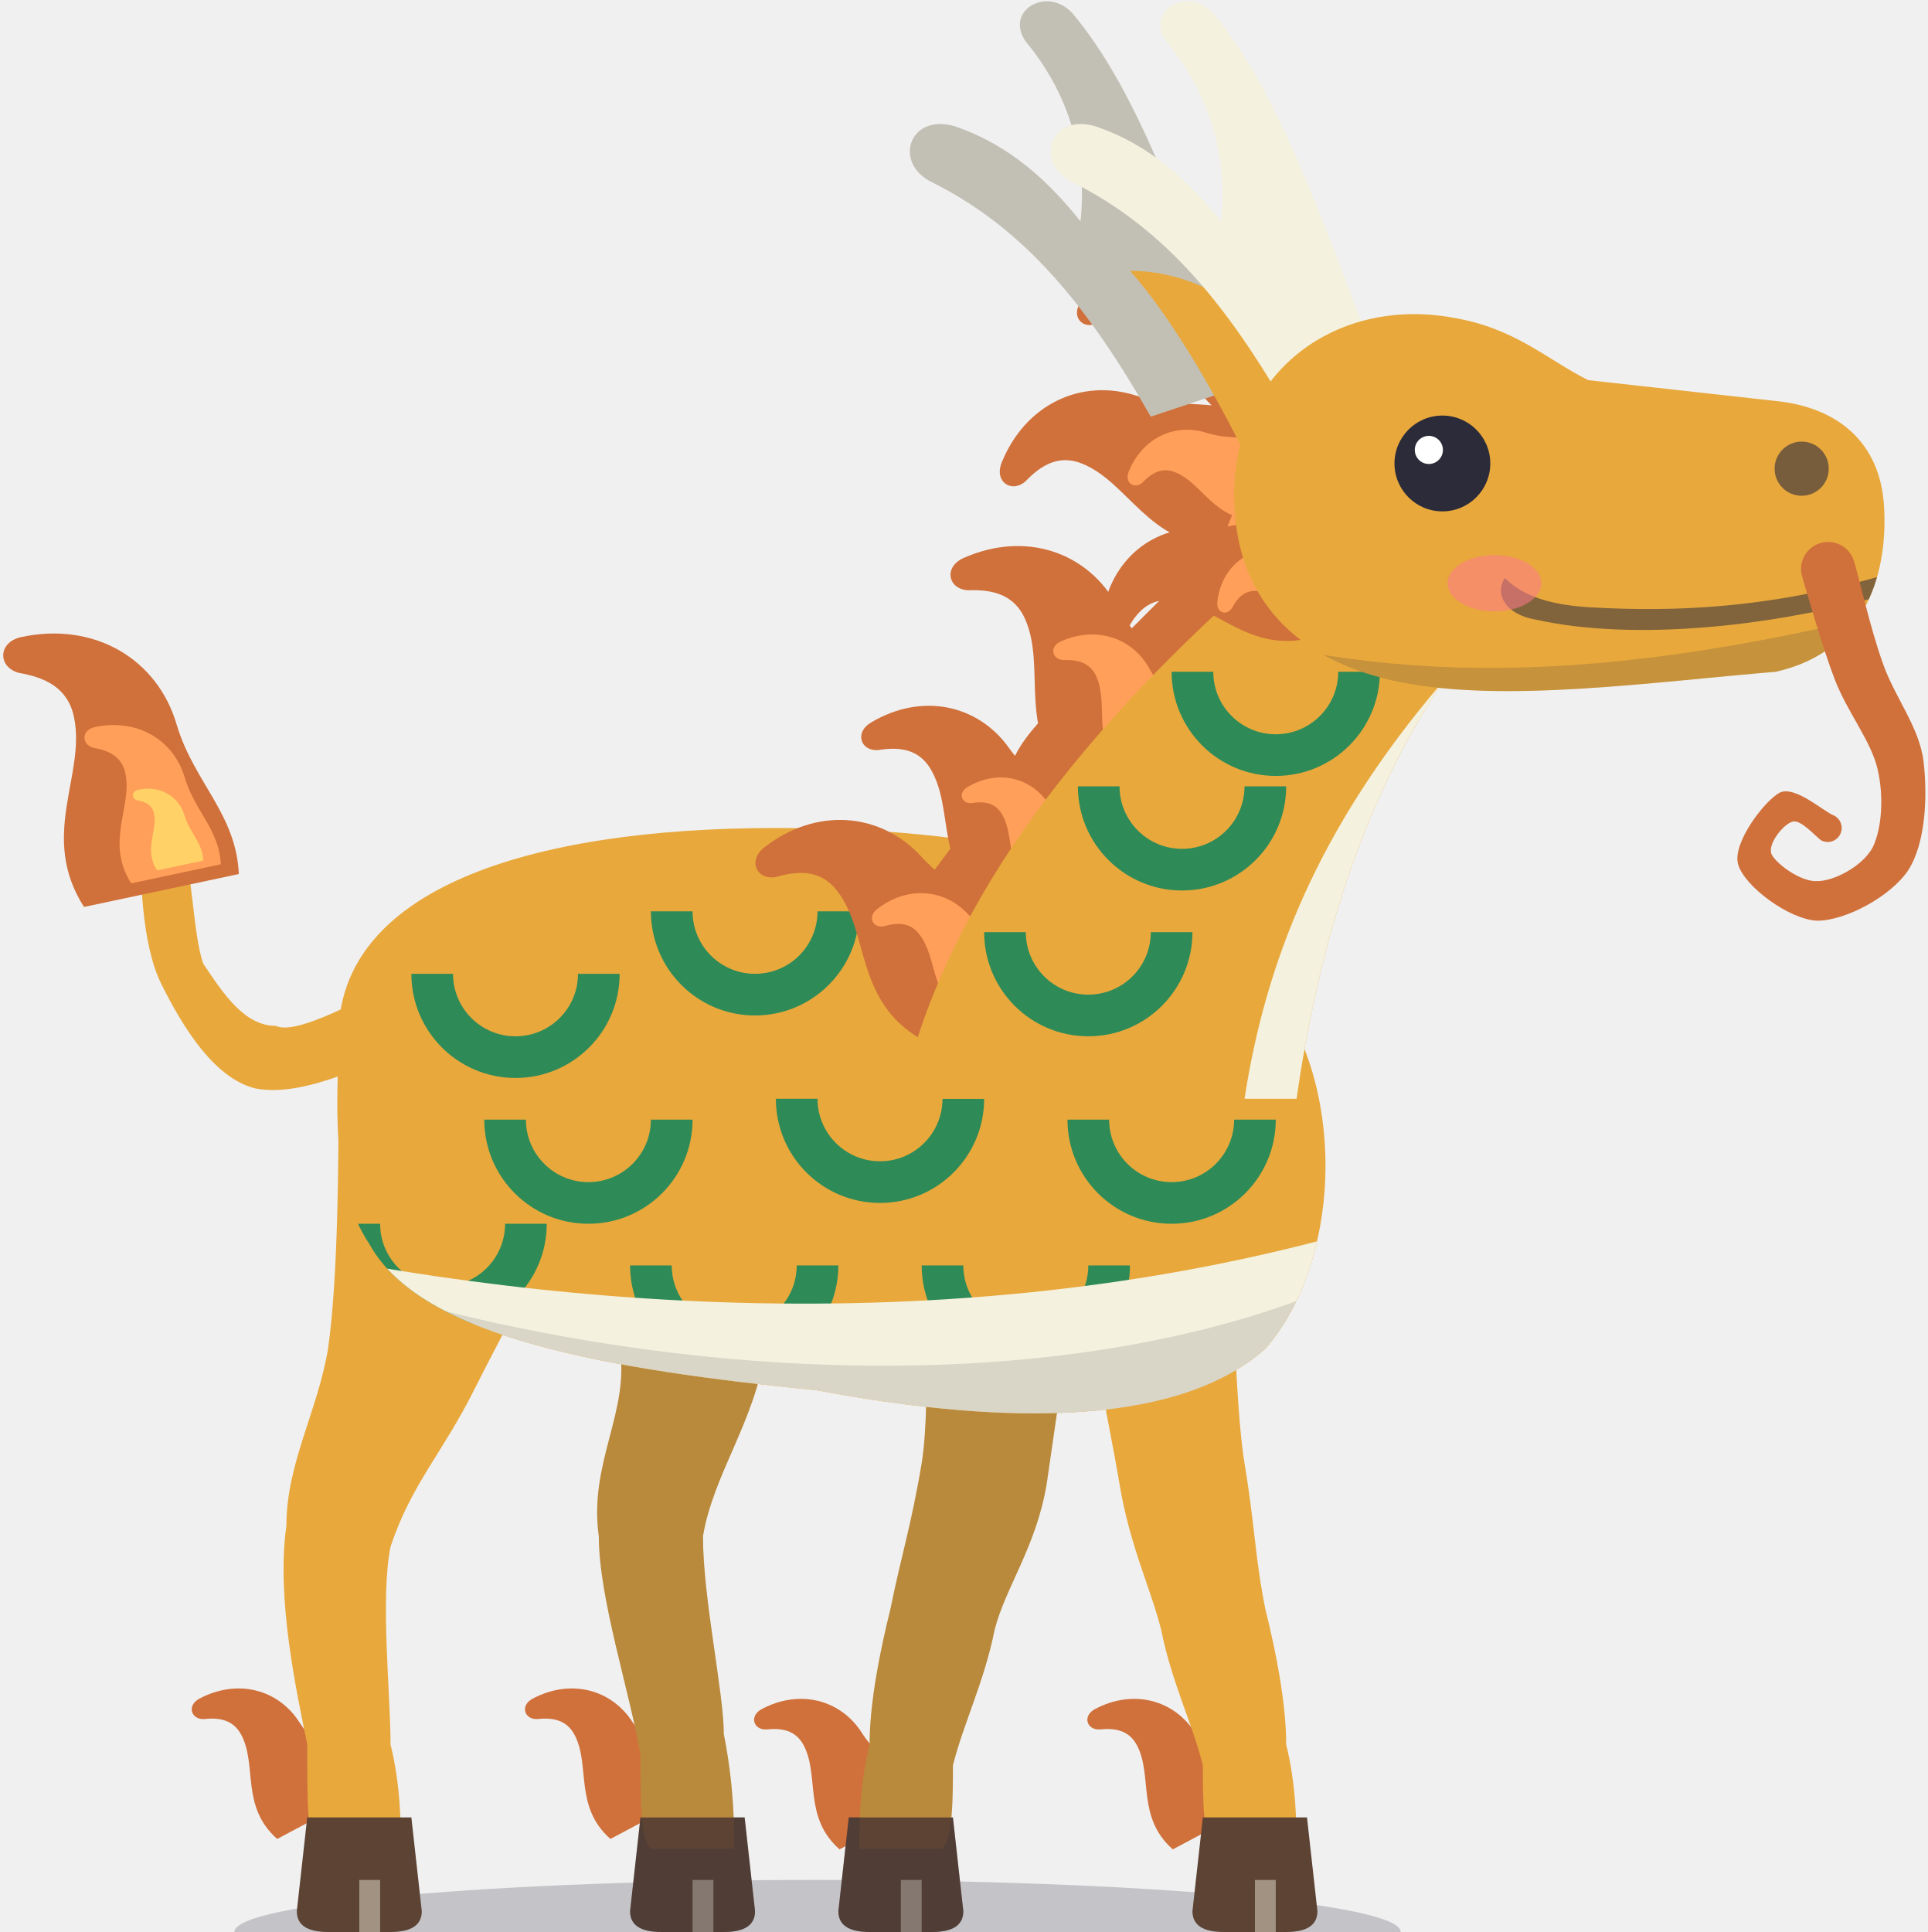
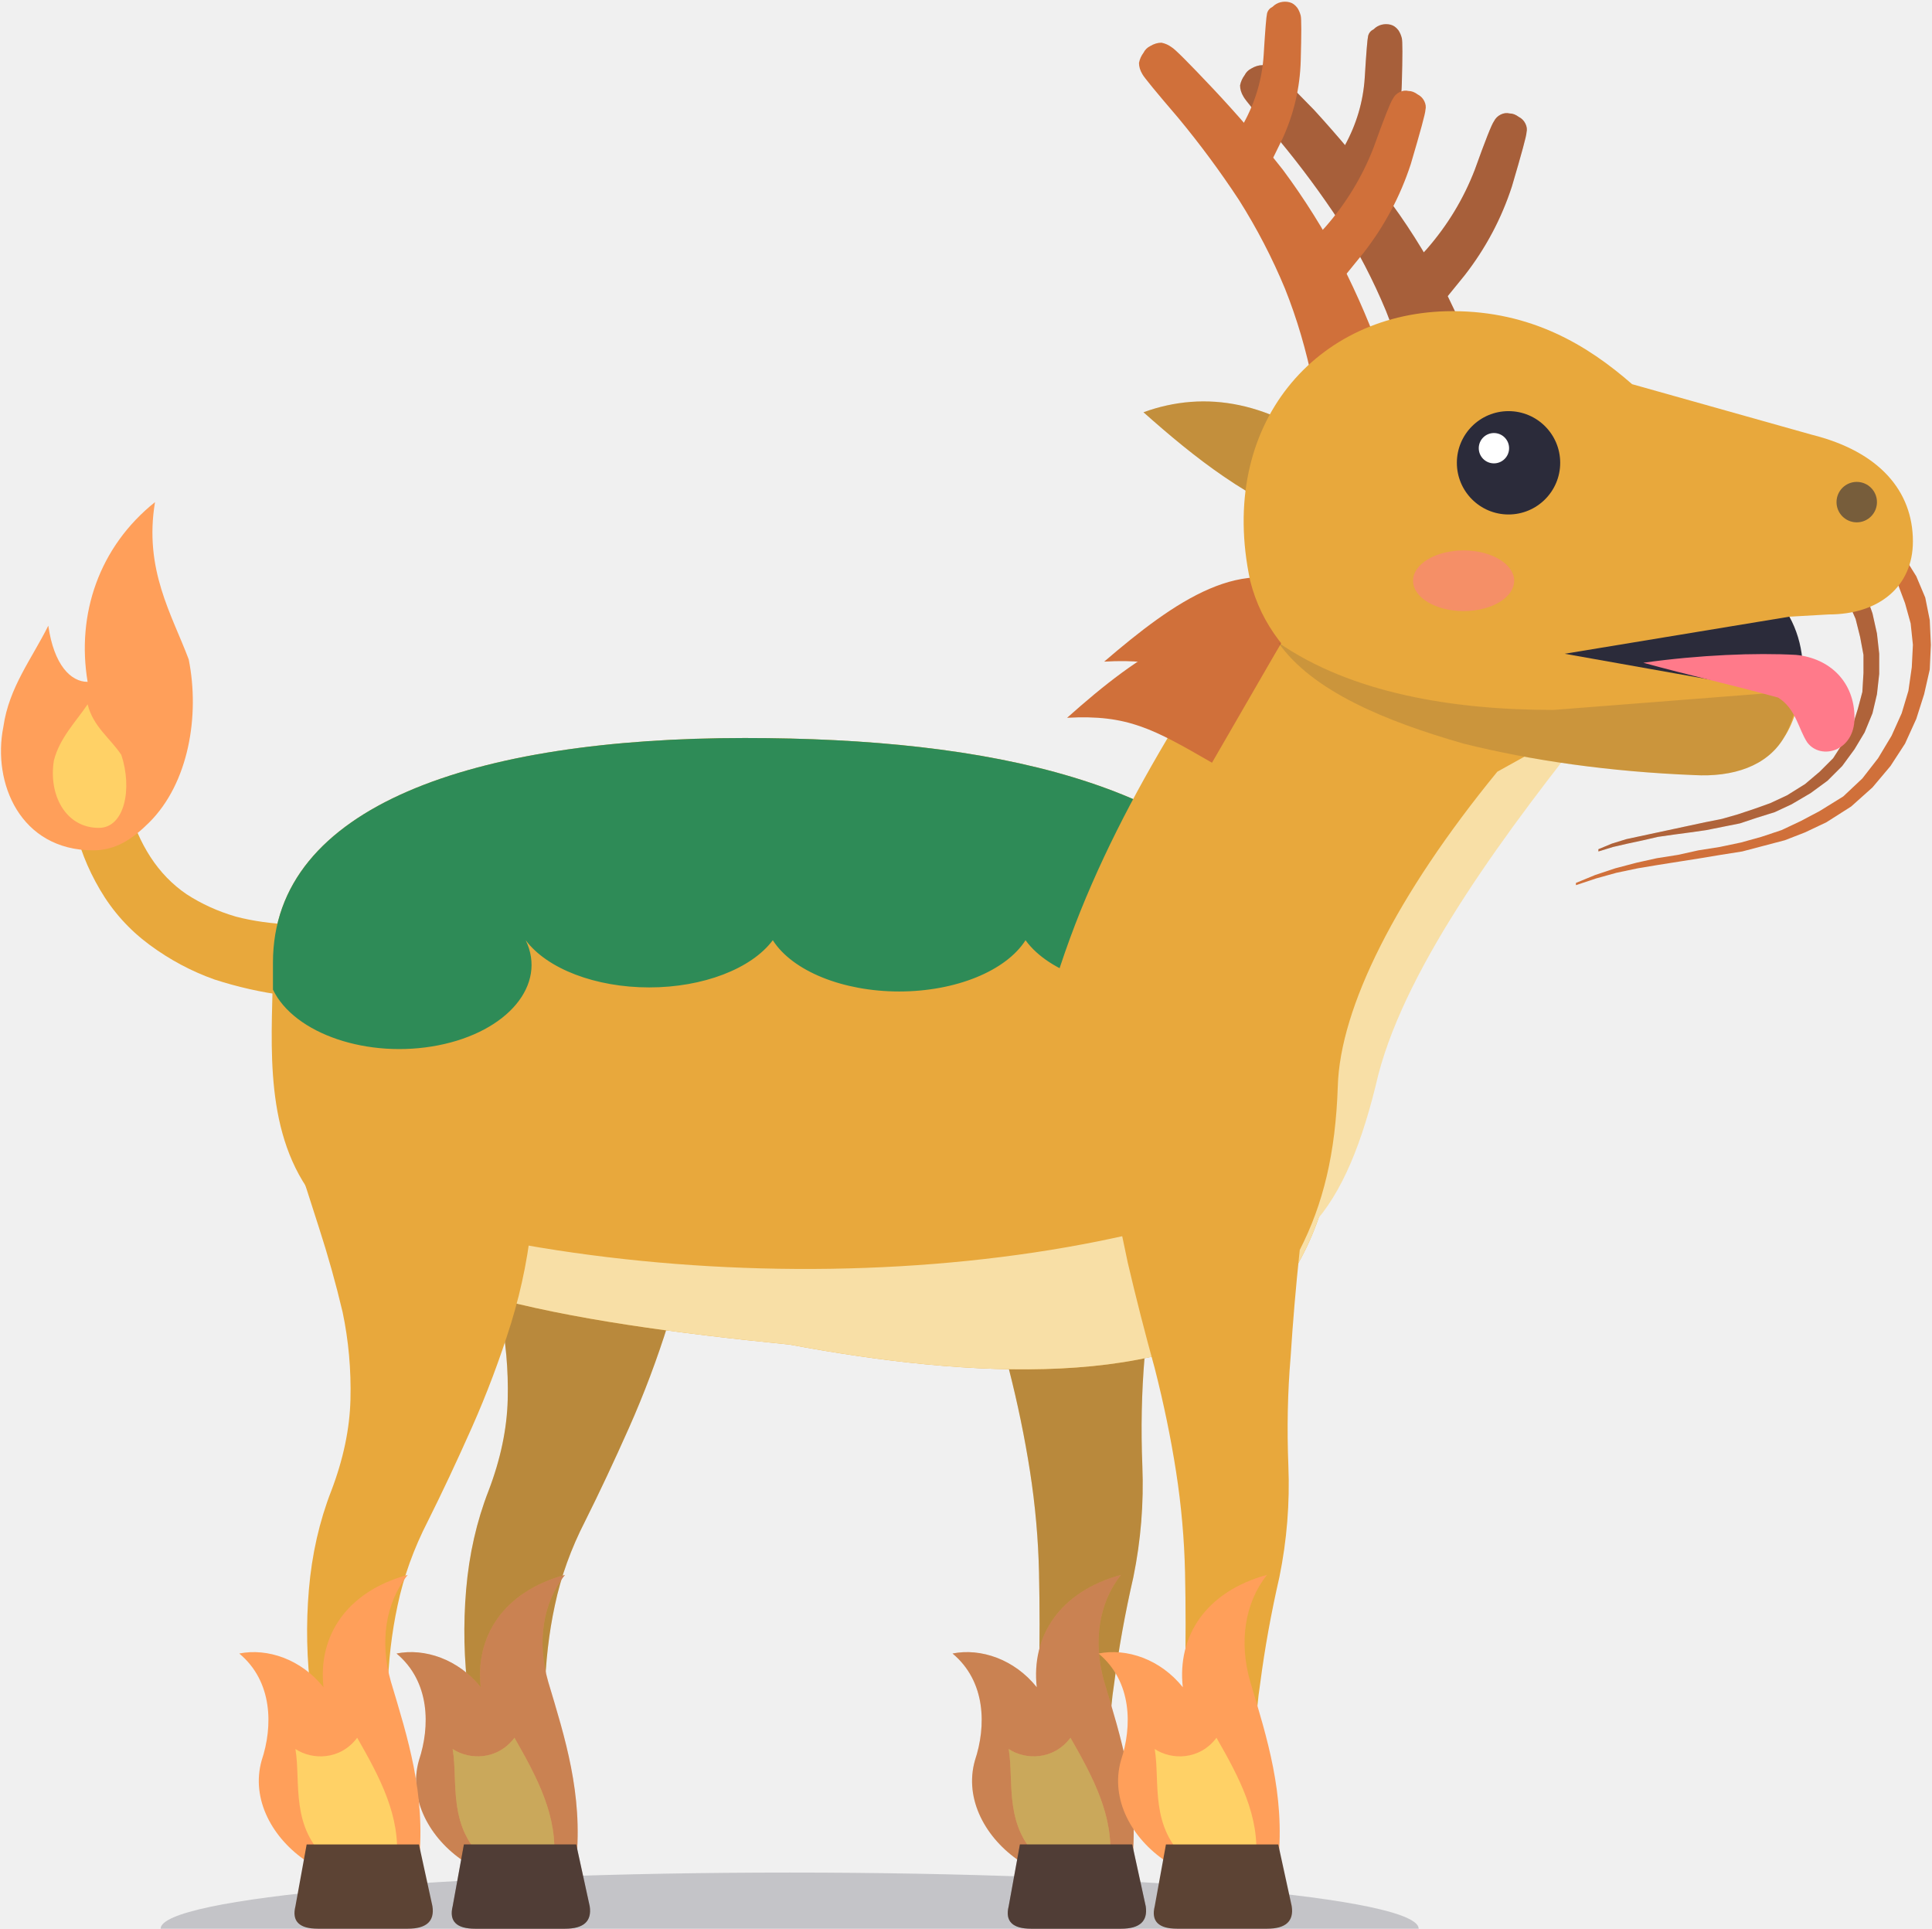
- <svg xmlns="http://www.w3.org/2000/svg" viewBox="19.5 -5.5 185.1 185.5">
-   <defs>
-     <path id="qilin-flame" d="M-16 0C-22-16-10-26-10-38C-10-44-14-47-19-49C-23-51-22-56-17-56C-2-56 9-46 10-32C11-20 18-12 16 0Z" />
-   </defs>
-   <ellipse cx="98" cy="180" rx="56" ry="5" fill="#2b2b3a" opacity="0.22" />
-   <g class="part-tail" style="transform-box: fill-box; transform-origin: 95% 85%">
-     <path d="M57 89C55 90 48 94 46 93C43 93 41 90 39 87C38 84 38 78 37 76A2 2 0 0 0 33 76C33 78 33 85 35 89C37 93 40 98 44 99C49 100 56 96 59 95Z" fill="#e8a83c" />
-     <use href="#qilin-flame" fill="#d0703a" transform="translate(35 80) rotate(-12) scale(0.475)" />
-     <use href="#qilin-flame" fill="#ff9f5a" transform="translate(36.4 78.4) rotate(-12) scale(0.275)" />
-     <use href="#qilin-flame" fill="#ffd166" transform="translate(36.8 77.6) rotate(-12) scale(0.142)" />
+ <svg xmlns="http://www.w3.org/2000/svg" viewBox="27.7 8.3 172 171.7">
+   <path d="M42 180A56 5 0 0 1 154 180Z" fill="#2b2b3a" opacity="0.22" />
+   <g class="part-tail" style="transform-box:fill-box;transform-origin:85.6% 92.3%">
+     <path d="M62.8 97.3q-.9 .2-3.8 .1q-2.9-.2-6-.5q-3.1-.4-6.2-1.4q-3.1-1.1-5.8-3.1q-2.7-2-4.4-4.9q-1.7-2.9-2.3-5.9q-.7-3-.7-3.7q0-.6 .4-1.1q.3-.6 .8-.9q.6-.3 1.3-.3q.6 0 1.2 .3q.5 .4 .8 1q.3 .5 1 3.1q.7 2.6 2 4.6q1.3 2 3.2 3.3q2 1.3 4.4 2q2.3 .6 5 .7q2.7 0 5.6 0q2.8-.1 3.7 .2q.8 .2 1.4 .9q.7 .6 .9 1.5q.2 .9 0 1.7q-.3 .9-.9 1.5q-.7 .7-1.6 .9Z" fill="#e8a83c" />
+     <path d="M36 84C29.5 84 27 78 28 73C28.5 69.5 30.5 67 32 64C32.5 67.5 34 69 35.5 69C34.5 63 36.5 57 41.5 53C40.5 59 43 63 44.5 67C45.5 72 44.5 78 41 81.5C39.5 83 38 84 36 84Z" fill="#ff9f5a" />
+     <path d="M36.5 82C33.5 82 32 79 32.5 76C33 74 34.5 72.5 35.5 71C36 73 37.5 74 38.5 75.5C39.5 78.5 38.8 82 36.5 82Z" fill="#ffd166" />
  </g>
-   <use href="#qilin-flame" fill="#d0703a" transform="translate(104 170) rotate(-28) scale(0.275)" />
-   <use href="#qilin-flame" fill="#d0703a" transform="translate(82 169) rotate(-28) scale(0.275)" />
-   <path d="M109 111C108 115 109 129 108 135C107 141 106 144 105 149C104 153 103 158 103 162C102 166 102 170 102 172L110 172C111 171 111 167 111 164C112 160 114 156 115 151C116 147 119 143 120 137C121 130 123 117 123 113ZM69 107C71 110 78 119 79 124C80 130 76 135 77 142C77 148 80 157 81 163C81 168 81 171 82 172L90 172C90 170 90 166 89 161C89 157 87 148 87 142C88 136 92 131 93 124C93 117 91 105 91 101Z" fill="#e8a83c" />
-   <path d="M101 169L111 169L112 178Q112 180 109 180L103 180Q100 180 100 178ZM81 169L91 169L92 178Q92 180 89 180L83 180Q80 180 80 178Z" fill="#5c4334" />
-   <path d="M106 175L108 175L108 180L106 180ZM86 175L88 175L88 180L86 180Z" fill="#f4f1de" opacity="0.45" />
-   <path d="M109 111C108 115 109 129 108 135C107 141 106 144 105 149C104 153 103 158 103 162C102 166 102 170 102 172L110 172C111 171 111 167 111 164C112 160 114 156 115 151C116 147 119 143 120 137C121 130 123 117 123 113ZM69 107C71 110 78 119 79 124C80 130 76 135 77 142C77 148 80 157 81 163C81 168 81 171 82 172L90 172C90 170 90 166 89 161C89 157 87 148 87 142C88 136 92 131 93 124C93 117 91 105 91 101ZM101 169L111 169L112 178Q112 180 109 180L103 180Q100 180 100 178ZM81 169L91 169L92 178Q92 180 89 180L83 180Q80 180 80 178Z" fill="#2b2b3a" opacity="0.25" />
-   <use href="#qilin-flame" fill="#d0703a" transform="translate(136 170) rotate(-28) scale(0.275)" />
-   <use href="#qilin-flame" fill="#d0703a" transform="translate(50 169) rotate(-28) scale(0.275)" />
-   <path d="M123 113C123 117 126 131 127 137C128 143 130 147 131 151C132 156 134 160 135 164C135 167 135 171 136 172L144 172C144 170 144 166 143 162C143 158 142 153 141 149C140 144 140 141 139 135C138 129 138 115 137 111ZM52 101C52 105 52 117 51 124C50 130 47 135 47 141C46 148 48 157 49 162C49 168 49 171 50 172L58 172C58 170 58 166 57 162C57 157 56 148 57 143C59 137 62 134 65 128C68 122 74 111 76 107Z" fill="#e8a83c" />
-   <path d="M135 169L145 169L146 178Q146 180 143 180L137 180Q134 180 134 178ZM49 169L59 169L60 178Q60 180 57 180L51 180Q48 180 48 178Z" fill="#5c4334" />
-   <path d="M140 175L142 175L142 180L140 180ZM54 175L56 175L56 180L54 180Z" fill="#f4f1de" opacity="0.45" />
-   <clipPath id="qilin-body">
-     <path d="M52 94C52 80 70 74 94 74C116 74 134 78 142 90C149 100 148 116 141 124C132 132 114 131 98 128C78 126 60 123 55 114C51 108 52 100 52 94Z" />
-   </clipPath>
+   <path d="M78.6 108.3q11.1-1.4 11.1-1.4q0 0-.1 2.3q-.1 2.2-.5 7.1q-.4 4.9-1.9 9.8q-1.5 4.8-3.5 9.3q-2 4.5-3.9 8.3q-1.9 3.7-2.7 7.5q-.8 3.7-.9 7.8q-.2 4.1 .7 8.3q.8 4.2 .7 5.2q-.2 1-.7 1.8q-.6 .7-1.5 1.1q-.9 .3-1.9 .2q-1-.2-1.7-.7q-.8-.6-1.1-1.5q-.4-.9-.5-5.3q-.2-4.5-.8-9q-.6-4.6-.2-9.3q.4-4.7 2-8.8q1.6-4.2 1.7-8.1q.1-4-.7-7.8q-.9-3.8-2.1-7.5q-1.2-3.8-1.9-5.8q-.7-2.1-.7-2.1q0 0 11.1-1.4ZM122.2 110.7q9.2-.5 9.2-.5q0 0-.2 2.4q-.3 2.4-.8 7.1q-.5 4.7-.8 9.4q-.4 4.7-.2 9.7q.2 5-.8 9.9q-1.1 4.8-1.7 9.4q-.7 4.5-.2 9.1q.5 4.6 .3 5.6q-.2 .9-.8 1.7q-.7 .7-1.6 1q-.9 .2-1.8 0q-1-.2-1.7-.8q-.8-.7-1-1.6q-.3-.9-.2-5.7q.1-4.9 .3-9.7q.1-4.9 0-9.4q-.1-4.5-.8-9q-.7-4.5-1.9-9.2q-1.3-4.7-2.3-9.4q-1.1-4.8-1.6-7.1q-.6-2.4-.6-2.4q0 0 9.2-.5Z" fill="#e8a83c" />
+   <path d="M78.6 108.3q11.1-1.4 11.1-1.4q0 0-.1 2.3q-.1 2.2-.5 7.1q-.4 4.9-1.9 9.8q-1.5 4.8-3.5 9.3q-2 4.5-3.9 8.3q-1.9 3.7-2.7 7.5q-.8 3.7-.9 7.8q-.2 4.1 .7 8.3q.8 4.2 .7 5.2q-.2 1-.7 1.8q-.6 .7-1.5 1.1q-.9 .3-1.9 .2q-1-.2-1.7-.7q-.8-.6-1.1-1.5q-.4-.9-.5-5.3q-.2-4.5-.8-9q-.6-4.6-.2-9.3q.4-4.7 2-8.8q1.6-4.2 1.7-8.1q.1-4-.7-7.8q-.9-3.8-2.1-7.5q-1.2-3.8-1.9-5.8q-.7-2.1-.7-2.1q0 0 11.1-1.4ZM122.2 110.7q9.2-.5 9.2-.5q0 0-.2 2.4q-.3 2.4-.8 7.1q-.5 4.7-.8 9.4q-.4 4.7-.2 9.7q.2 5-.8 9.9q-1.1 4.8-1.7 9.4q-.7 4.5-.2 9.1q.5 4.6 .3 5.6q-.2 .9-.8 1.7q-.7 .7-1.6 1q-.9 .2-1.8 0q-1-.2-1.7-.8q-.8-.7-1-1.6q-.3-.9-.2-5.7q.1-4.9 .3-9.7q.1-4.9 0-9.4q-.1-4.5-.8-9q-.7-4.5-1.9-9.2q-1.3-4.7-2.3-9.4q-1.1-4.8-1.6-7.1q-.6-2.4-.6-2.4q0 0 9.2-.5Z" fill="#2b2b3a" opacity="0.25" />
+   <path d="M79 174C79.6 168 78 163 76.5 158C75.5 154.5 76 151 78 148.5C72.5 150 70 154 70.5 158.5C68.5 156 65.5 155 63 155.5C66 158 66 162 65 165C64 168.5 66 172 69 174ZM128.5 174C129.1 168 127.5 163 126 158C125 154.5 125.5 151 127.5 148.5C122 150 119.5 154 120 158.5C118 156 115 155 112.5 155.5C115.5 158 115.5 162 114.5 165C113.5 168.5 115.5 172 118.5 174Z" fill="#ff9f5a" />
+   <path d="M79 174C79.6 168 78 163 76.5 158C75.5 154.5 76 151 78 148.5C72.5 150 70 154 70.5 158.5C68.5 156 65.5 155 63 155.5C66 158 66 162 65 165C64 168.5 66 172 69 174ZM128.5 174C129.1 168 127.5 163 126 158C125 154.5 125.5 151 127.5 148.5C122 150 119.5 154 120 158.5C118 156 115 155 112.5 155.5C115.5 158 115.5 162 114.5 165C113.5 168.5 115.5 172 118.5 174Z" fill="#2b2b3a" opacity="0.25" />
+   <path d="M77 174C77.4 170 75.5 166.5 73.5 163C72 165 69.5 165 68 164C68.5 167 67.5 171 71 174ZM126.5 174C126.9 170 125 166.5 123 163C121.5 165 119 165 117.5 164C118 167 117 171 120.5 174Z" fill="#ffd166" />
+   <path d="M77 174C77.4 170 75.5 166.5 73.5 163C72 165 69.5 165 68 164C68.5 167 67.5 171 71 174ZM126.5 174C126.9 170 125 166.5 123 163C121.5 165 119 165 117.5 164C118 167 117 171 120.5 174Z" fill="#2b2b3a" opacity="0.25" />
+   <path d="M69 172.5L79 172.5L80.2 178Q80.5 180 78 180L70 180Q67.5 180 68 178ZM118.5 172.5L128.5 172.5L129.7 178Q130 180 127.5 180L119.5 180Q117 180 117.5 178Z" fill="#5c4334" />
+   <path d="M69 172.5L79 172.5L80.2 178Q80.5 180 78 180L70 180Q67.5 180 68 178ZM118.5 172.5L128.5 172.5L129.7 178Q130 180 127.5 180L119.5 180Q117 180 117.5 178Z" fill="#2b2b3a" opacity="0.25" />
  <path d="M52 94C52 80 70 74 94 74C116 74 134 78 142 90C149 100 148 116 141 124C132 132 114 131 98 128C78 126 60 123 55 114C51 108 52 100 52 94Z" fill="#e8a83c" />
-   <g clip-path="url(#qilin-body)">
-     <path d="M59 88a10 10 0 0 0 20 0h-4a6 6 0 0 1-12 0zM82 82a10 10 0 0 0 20 0h-4a6 6 0 0 1-12 0zM110 84a10 10 0 0 0 20 0h-4a6 6 0 0 1-12 0zM66 102a10 10 0 0 0 20 0h-4a6 6 0 0 1-12 0zM94 100a10 10 0 0 0 20 0h-4a6 6 0 0 1-12 0zM122 102a10 10 0 0 0 20 0h-4a6 6 0 0 1-12 0zM52 112a10 10 0 0 0 20 0h-4a6 6 0 0 1-12 0zM80 116a10 10 0 0 0 20 0h-4a6 6 0 0 1-12 0zM108 116a10 10 0 0 0 20 0h-4a6 6 0 0 1-12 0z" fill="#2e8b57" />
-     <path d="M40 113C70 120 112 124 152 112L152 140L40 140Z" fill="#f4f1de" />
-     <path d="M40 140L40 113C70 126 120 132 152 116L152 140Z" fill="#2b2b3a" opacity="0.14" />
-   </g>
-   <g class="part-head" style="transform-box: fill-box; transform-origin: 29.3% 95%">
-     <path d="M112 90C112 89 114 86 115 84C116 82 117 80 118 78C120 76 121 74 123 72C124 70 126 68 127 66C129 64 131 62 133 60C135 58 138 55 139 54A4 4 0 0 0 134 49C133 50 130 53 128 55C126 57 124 59 122 61C120 63 118 65 117 67C115 70 114 72 112 74C111 76 109 78 108 80C107 82 105 85 105 86A4 4 0 0 0 112 90Z" fill="#d0703a" />
-     <use href="#qilin-flame" fill="#d0703a" transform="translate(113 90) rotate(-38) scale(0.42)" />
-     <use href="#qilin-flame" fill="#d0703a" transform="translate(119.4 78.6) rotate(-31) scale(0.375)" />
-     <use href="#qilin-flame" fill="#d0703a" transform="translate(128.5 67.1) rotate(-24) scale(0.43)" />
-     <use href="#qilin-flame" fill="#d0703a" transform="translate(140.1 55.3) rotate(-17) scale(0.4)" />
-     <use href="#qilin-flame" fill="#ff9f5a" transform="translate(115.4 90) rotate(-38) scale(0.244)" />
-     <use href="#qilin-flame" fill="#ff9f5a" transform="translate(121.8 78.6) rotate(-31) scale(0.217)" />
-     <use href="#qilin-flame" fill="#ff9f5a" transform="translate(130.9 67.1) rotate(-24) scale(0.249)" />
-     <use href="#qilin-flame" fill="#ff9f5a" transform="translate(142.5 55.3) rotate(-17) scale(0.232)" />
-     <path d="M106 100C110 82 122 66 140 50L158 60C150 72 146 86 144 100Z" fill="#e8a83c" />
-     <clipPath id="qilin-neck">
-       <path d="M106 100C110 82 122 66 140 50L158 60C150 72 146 86 144 100Z" />
-     </clipPath>
-     <path d="M114 84a10 10 0 0 0 20 0h-4a6 6 0 0 1-12 0zM123 70a10 10 0 0 0 20 0h-4a6 6 0 0 1-12 0zM132 59a10 10 0 0 0 20 0h-4a6 6 0 0 1-12 0z" fill="#2e8b57" clip-path="url(#qilin-neck)" />
-     <path d="M158 60C150 72 146 86 144 100L139 100C141 87 146 74 158 60Z" fill="#f4f1de" />
-     <g transform="translate(-8 10)">
-       <use href="#qilin-flame" fill="#d0703a" transform="translate(151 21) rotate(-52) scale(0.36)" />
-       <use href="#qilin-flame" fill="#ff9f5a" transform="translate(153.4 21) rotate(-52) scale(0.209)" />
-       <use href="#qilin-flame" fill="#d0703a" transform="translate(147 31) rotate(-68) scale(0.4)" />
-       <use href="#qilin-flame" fill="#ff9f5a" transform="translate(149.4 31) rotate(-68) scale(0.232)" />
-       <use href="#qilin-flame" fill="#d0703a" transform="translate(154 40) rotate(-84) scale(0.36)" />
-       <use href="#qilin-flame" fill="#ff9f5a" transform="translate(156.4 40) rotate(-84) scale(0.209)" />
-       <g transform="translate(150 23) scale(1.5) translate(-150 -23)">
-         <path d="M142 24C138 17 134 12 128 9C125.5 7.8 126.5 4.6 129.4 5.4C133 6.6 135.5 9 137.5 11.5C138 7 136.5 3 134 0C132.6-2 135.4-3.6 137-1.8C141 3 143.5 10 148 22Z" fill="#f4f1de" />
-         <path d="M142 24C138 17 134 12 128 9C125.5 7.8 126.5 4.6 129.4 5.4C133 6.6 135.5 9 137.5 11.5C138 7 136.5 3 134 0C132.6-2 135.4-3.6 137-1.8C141 3 143.5 10 148 22Z" fill="#2b2b3a" opacity="0.25" />
-       </g>
-       <path d="M147 28C144 22 140 15 136 10.5C144 10.5 151 16.5 156.5 24Z" fill="#e8a83c" />
-       <path d="M153 24C149 17 145 12 139 9C136.5 7.8 137.5 4.6 140.4 5.4C144 6.6 146.5 9 148.5 11.5C149 7 147.5 3 145 0C143.6-2 146.4-3.6 148-1.8C152 3 154.5 10 159 22Z" fill="#f4f1de" transform="translate(156 23) scale(1.5) translate(-156 -23)" />
-       <clipPath id="qilin-head">
-         <path d="M146 32C146 20 156 13 167 15C173 16 176 19 180 21L198 23C204 23.6 208 27 208.4 33C208.8 39 207 47 198 49C186 50 172 52 162 50C152 48 146 42 146 32Z" />
-       </clipPath>
-       <path d="M146 32C146 20 156 13 167 15C173 16 176 19 180 21L198 23C204 23.6 208 27 208.4 33C208.8 39 207 47 198 49C186 50 172 52 162 50C152 48 146 42 146 32Z" fill="#e8a83c" />
-       <g clip-path="url(#qilin-head)">
-         <path d="M140 44C160 50 180 51 214 42L214 60L140 60Z" fill="#2b2b3a" opacity="0.18" />
-         <path d="M212 40.6C198 45 184 46 175 44C172 43.5 171 41.5 172 40C174 42 177 42.6 180 42.8C190 43.4 200 42.6 212 38.6Z" fill="#2b2b3a" opacity="0.55" />
-       </g>
-       <circle cx="166" cy="29" r="4.6" fill="#2b2b3a" />
-       <circle cx="164.7" cy="27.7" r="1.35" fill="#ffffff" />
-       <ellipse cx="171" cy="40.5" rx="4.5" ry="2.7" fill="#ff7a8a" opacity="0.55" />
-       <circle cx="200.5" cy="29.5" r="2.6" fill="#2b2b3a" opacity="0.6" />
-       <path d="M200.5 39.7C201 41.4 202.5 46.7 203.7 49.8C204.9 52.9 207.2 55.7 207.8 58.4C208.4 61 208.2 64.1 207.3 65.9C206.3 67.7 203.6 69.1 202 69.1C200.4 69.2 198 67.4 197.6 66.5C197.2 65.5 198.8 63.6 199.6 63.4C200.4 63.1 201.9 64.9 202.4 65.2A1.3 1.3 0 0 0 203.6 62.8C202.7 62.5 199.9 59.9 198.4 60.6C196.9 61.4 193.8 65.5 194.4 67.5C195 69.6 199.3 72.8 202 72.9C204.7 72.9 209 70.6 210.7 68.1C212.4 65.5 212.6 61 212.2 57.6C211.8 54.3 209.4 51.4 208.3 48.2C207.1 44.9 206 39.9 205.5 38.3A2.6 2.6 0 0 0 200.5 39.7Z" fill="#d0703a" />
+   <path d="M55 114C60 123 78 126 98 128C114 131 132 132 141 124C143.7 120.9 145.5 116.7 146.3 112C122 124 82 124 55 114Z" fill="#f8dfa6" />
+   <path d="M64.6 108.3q11.1-1.4 11.1-1.4q0 0-.1 2.3q-.1 2.2-.5 7.1q-.4 4.9-1.9 9.8q-1.5 4.8-3.5 9.3q-2 4.5-3.9 8.3q-1.9 3.7-2.7 7.5q-.8 3.7-.9 7.8q-.2 4.1 .7 8.3q.8 4.2 .7 5.2q-.2 1-.7 1.8q-.6 .7-1.5 1.1q-.9 .3-1.9 .2q-1-.2-1.7-.7q-.8-.6-1.1-1.5q-.4-.9-.5-5.3q-.2-4.5-.8-9q-.6-4.6-.2-9.3q.4-4.7 2-8.8q1.6-4.2 1.7-8.1q.1-4-.7-7.8q-.9-3.8-2.1-7.5q-1.2-3.8-1.9-5.8q-.7-2.1-.7-2.1q0 0 11.1-1.4Z" fill="#e8a83c" />
+   <path d="M65 174C65.6 168 64 163 62.5 158C61.5 154.5 62 151 64 148.5C58.5 150 56 154 56.5 158.5C54.5 156 51.5 155 49 155.5C52 158 52 162 51 165C50 168.5 52 172 55 174Z" fill="#ff9f5a" />
+   <path d="M63 174C63.4 170 61.5 166.5 59.5 163C58 165 55.5 165 54 164C54.5 167 53.5 171 57 174Z" fill="#ffd166" />
+   <path d="M55 172.5L65 172.5L66.2 178Q66.5 180 64 180L56 180Q53.5 180 54 178Z" fill="#5c4334" />
+   <path d="M135.2 110.7q9.2-.5 9.2-.5q0 0-.2 2.4q-.3 2.4-.8 7.1q-.5 4.7-.8 9.4q-.4 4.7-.2 9.7q.2 5-.8 9.9q-1.1 4.8-1.7 9.4q-.7 4.5-.2 9.1q.5 4.6 .3 5.6q-.2 .9-.8 1.7q-.7 .7-1.6 1q-.9 .2-1.8 0q-1-.2-1.7-.8q-.8-.7-1-1.6q-.3-.9-.2-5.7q.1-4.9 .3-9.7q.1-4.9 0-9.4q-.1-4.5-.8-9q-.7-4.5-1.9-9.2q-1.3-4.7-2.4-9.4q-1-4.8-1.5-7.1q-.6-2.4-.6-2.4q0 0 9.2-.5Z" fill="#e8a83c" />
+   <path d="M141.5 174C142.1 168 140.5 163 139 158C138 154.5 138.5 151 140.5 148.5C135 150 132.5 154 133 158.5C131 156 128 155 125.5 155.5C128.5 158 128.5 162 127.5 165C126.5 168.5 128.5 172 131.5 174Z" fill="#ff9f5a" />
+   <path d="M139.5 174C139.9 170 138 166.5 136 163C134.5 165 132 165 130.5 164C131 167 130 171 133.5 174Z" fill="#ffd166" />
+   <path d="M131.5 172.5L141.5 172.5L142.7 178Q143 180 140.5 180L132.5 180Q130 180 130.5 178Z" fill="#5c4334" />
+   <path d="M52 94C52 80 70 74 94 74C116 74 134 78 142 90A12 7 0 0 1 119 92A12 7 0 0 1 96.5 92A12 7 0 0 1 74.5 92A11 7 0 0 1 52 96.4Z" fill="#2e8b57" />
+   <g class="part-head" style="transform-box:fill-box;transform-origin:17.6% 89.9%">
+     <path d="M170 72C162 82 153 94 150.4 104C149 110 147.2 114.5 144.5 117.4C145.3 114.5 145.8 110.5 146 105C146.3 98 151 88 160 76.5Z" fill="#f8dfa6" />
+     <path d="M120 102C123 88 130 76 138 64L152 50L170 72L161 77C152 88 147 98 146.8 105C146.6 111 145.5 115.5 143.4 119.6L142 113.6L121 105.5L120 102Z" fill="#e8a83c" />
+     <g transform="translate(-10 24)">
+       <path d="M148.9 46.3C142.8 42.8 136.2 47.4 129.7 53.2C135.1 52.9 137.4 54.2 142.6 57.2Z" transform="translate(3 -5)" fill="#d0703a" />
+       <path d="M154.5 37C148.5 33.4 142.3 37.8 136 43.2C141.3 42.9 143.3 44 148.4 47.1Z" fill="#d0703a" />
+       <path d="M165.1 25.7q-.5-.8-1.5-5.2q-.9-4.5-2.5-8.5q-1.7-4.1-4.1-7.9q-2.5-3.8-5.4-7.3q-3-3.5-3.2-3.9q-.3-.5-.3-1q.1-.5 .4-.9q.2-.4 .6-.6q.5-.3 1-.3q.5 .1 .9 .4q.4 .2 3.7 3.6q3.2 3.5 6.2 7.4q2.9 3.8 5.2 8.2q2.2 4.3 3.8 8.9q1.5 4.5 1.5 5.4q0 .9-.4 1.7q-.5 .8-1.3 1.3q-.8 .4-1.7 .4q-.9 0-1.7-.4q-.8-.5-1.2-1.3Z" fill="#d0703a" />
+       <path d="M161.6 10.1q.2-.5 3.1-3.6q2.8-3.2 4.3-7.1q1.4-3.9 1.7-4.3q.2-.4 .6-.6q.4-.2 .8-.1q.4 0 .8 .3q.4 .2 .6 .6q.2 .4 .1 .8q0 .4-1.3 4.8q-1.4 4.3-4.2 7.9q-2.9 3.6-3.3 4q-.5 .3-1.1 .4q-.6 0-1.1-.2q-.5-.3-.8-.7q-.4-.5-.4-1.1q-.1-.6 .2-1.1Z" fill="#d0703a" />
+       <path d="M155.6 .6q.1-.5 1.8-3.3q1.6-2.9 1.8-6.1q.2-3.3 .3-3.7q.1-.4 .5-.6q.3-.3 .7-.4q.4-.1 .8 0q.4 .1 .7 .5q.2 .3 .3 .7q.1 .4 0 4q-.1 3.6-1.6 6.9q-1.6 3.3-1.9 3.7q-.4 .4-.9 .6q-.5 .1-1 0q-.5-.1-.9-.4q-.4-.4-.5-.9q-.2-.5-.1-1Z" fill="#d0703a" />
+       <path d="M165.1 25.7q-.5-.8-1.5-5.2q-.9-4.5-2.5-8.5q-1.7-4.1-4.1-7.9q-2.5-3.8-5.4-7.3q-3-3.5-3.2-3.9q-.3-.5-.3-1q.1-.5 .4-.9q.2-.4 .6-.6q.5-.3 1-.3q.5 .1 .9 .4q.4 .2 3.7 3.6q3.2 3.5 6.2 7.4q2.9 3.8 5.2 8.2q2.2 4.3 3.8 8.9q1.5 4.5 1.5 5.4q0 .9-.4 1.7q-.5 .8-1.3 1.3q-.8 .4-1.7 .4q-.9 0-1.7-.4q-.8-.5-1.2-1.3ZM161.6 10.1q.2-.5 3.1-3.6q2.8-3.2 4.3-7.1q1.4-3.9 1.7-4.3q.2-.4 .6-.6q.4-.2 .8-.1q.4 0 .8 .3q.4 .2 .6 .6q.2 .4 .1 .8q0 .4-1.3 4.8q-1.4 4.3-4.2 7.9q-2.9 3.6-3.3 4q-.5 .3-1.1 .4q-.6 0-1.1-.2q-.5-.3-.8-.7q-.4-.5-.4-1.1q-.1-.6 .2-1.1ZM155.6 .6q.1-.5 1.8-3.3q1.6-2.9 1.8-6.1q.2-3.3 .3-3.7q.1-.4 .5-.6q.3-.3 .7-.4q.4-.1 .8 0q.4 .1 .7 .5q.2 .3 .3 .7q.1 .4 0 4q-.1 3.6-1.6 6.9q-1.6 3.3-1.9 3.7q-.4 .4-.9 .6q-.5 .1-1 0q-.5-.1-.9-.4q-.4-.4-.5-.9q-.2-.5-.1-1Z" fill="#2b2b3a" opacity="0.25" />
+       <path d="M156.1 23.7q-.5-.8-1.5-5.2q-.9-4.5-2.5-8.5q-1.7-4.1-4.1-7.9q-2.5-3.8-5.4-7.3q-3-3.5-3.2-3.9q-.3-.5-.3-1q.1-.5 .4-.9q.2-.4 .6-.6q.5-.3 1-.3q.5 .1 .9 .4q.4 .2 3.7 3.7q3.2 3.4 6.2 7.2q2.9 3.9 5.2 8.3q2.2 4.3 3.8 8.9q1.5 4.5 1.5 5.4q0 .9-.4 1.7q-.5 .8-1.3 1.3q-.8 .4-1.7 .4q-.9 0-1.7-.4q-.8-.5-1.2-1.3Z" fill="#d0703a" />
+       <path d="M152.6 8.1q.2-.5 3.1-3.6q2.8-3.2 4.3-7.1q1.4-3.9 1.7-4.3q.2-.4 .6-.6q.4-.2 .8-.1q.4 0 .8 .3q.4 .2 .6 .6q.2 .4 .1 .8q0 .4-1.3 4.8q-1.4 4.3-4.2 7.9q-2.9 3.6-3.3 4q-.5 .3-1.1 .3q-.6 .1-1.1-.1q-.5-.3-.8-.7q-.4-.5-.4-1.1q-.1-.6 .2-1.1Z" fill="#d0703a" />
+       <path d="M146.6-1.4q.1-.5 1.8-3.3q1.6-2.9 1.8-6.1q.2-3.3 .3-3.7q.1-.4 .5-.6q.3-.3 .7-.4q.4-.1 .8 0q.4 .1 .7 .5q.2 .3 .3 .7q.1 .4 0 4q-.1 3.6-1.6 6.9q-1.6 3.3-1.9 3.7q-.4 .4-.9 .6q-.5 .1-1 0q-.5-.1-.9-.4q-.4-.4-.5-.9q-.2-.5-.1-1Z" fill="#d0703a" />
+       <path d="M157 25C151 20 145 19 139.5 21C144 25 149 29 155 31Z" fill="#e8a83c" />
+       <path d="M157 25C151 20 145 19 139.5 21C144 25 149 29 155 31Z" fill="#2b2b3a" opacity="0.2" />
+       <path d="M202.2 37.8 202.9 39.4 203.3 41.0 203.6 42.6 203.6 44.2 203.5 45.9 203.1 47.4 202.6 49.0 201.8 50.4 200.9 51.8 199.7 53.0 198.4 54.1 196.8 55.1 195.3 55.8 193.9 56.3 192.4 56.8 191.0 57.2 189.5 57.5 188.1 57.8 186.7 58.1 185.3 58.4 183.9 58.7 182.5 59.0 181.2 59.4 180.0 59.9 180.0 60.1 181.3 59.7 182.6 59.4 184.0 59.1 185.3 58.8 186.7 58.6 188.2 58.4 189.6 58.2 191.1 57.9 192.6 57.6 194.1 57.1 195.7 56.6 197.2 55.9 198.9 54.9 200.4 53.8 201.7 52.5 202.8 51.0 203.7 49.5 204.4 47.8 204.8 46.1 205.0 44.3 205.0 42.5 204.8 40.7 204.4 38.9 203.8 37.2Z" fill="#d0703a" />
+       <path d="M202.2 37.8 202.9 39.4 203.3 41.0 203.6 42.6 203.6 44.2 203.5 45.9 203.1 47.4 202.6 49.0 201.8 50.4 200.9 51.8 199.7 53.0 198.4 54.1 196.8 55.1 195.3 55.8 193.9 56.3 192.4 56.8 191.0 57.2 189.5 57.5 188.1 57.8 186.7 58.1 185.3 58.4 183.9 58.7 182.5 59.0 181.2 59.4 180.0 59.9 180.0 60.1 181.3 59.7 182.6 59.4 184.0 59.1 185.3 58.8 186.7 58.6 188.2 58.4 189.6 58.2 191.1 57.9 192.6 57.6 194.1 57.1 195.7 56.6 197.2 55.9 198.9 54.9 200.4 53.8 201.7 52.5 202.8 51.0 203.7 49.5 204.4 47.8 204.8 46.1 205.0 44.3 205.0 42.5 204.8 40.7 204.4 38.9 203.8 37.2Z" fill="#2b2b3a" opacity="0.2" />
+       <path d="M205.7 35.0 206.7 36.4 207.3 38.0 207.8 39.8 208.0 41.7 207.9 43.7 207.6 45.8 207.0 47.8 206.1 49.8 204.9 51.8 203.5 53.6 201.8 55.2 199.7 56.5 198.0 57.4 196.3 58.2 194.5 58.8 192.7 59.3 190.8 59.7 188.9 60.0 187.1 60.4 185.2 60.7 183.4 61.1 181.5 61.6 179.7 62.2 178.0 62.9 178.0 63.1 179.8 62.5 181.6 62.0 183.5 61.6 185.3 61.3 187.2 61.0 189.1 60.7 190.9 60.4 192.8 60.1 194.7 59.6 196.6 59.1 198.4 58.4 200.3 57.5 202.5 56.1 204.4 54.4 206.0 52.5 207.3 50.5 208.3 48.3 209.0 46.1 209.5 43.9 209.6 41.7 209.5 39.5 209.1 37.5 208.3 35.6 207.3 34.0Z" fill="#d0703a" />
+       <path d="M149 36C146 22 155 12 167 12C174 12 179 15 183 18.5L199 23C205 24.5 208 28 208 32.5C208 36.5 205 39 200.5 39L197 39.2C198.5 42 198.5 47 196.5 50C195 52.5 192 53.5 188.5 53.3C181 53 174 52 168 50.5C159 48 151 44 149 36Z" fill="#e8a83c" />
+       <path d="M151.5 41.5C158 46 167 47.5 176 47.5L197.8 45.8C197.6 47.4 197.2 48.8 196.5 50C195 52.5 192 53.5 188.5 53.3C181 53 174 52 168 50.5C161 48.5 154.5 45.8 151.5 41.5Z" fill="#2b2b3a" opacity="0.15" />
+       <path d="M177 42.5L197 39.2C198.3 41.5 198.5 44.5 197.8 46.2Z" fill="#2b2b3a" />
+       <path d="M184 43.3C189 42.6 194 42.4 197.6 42.6C200.6 42.9 202.8 45 202.8 48.2C202.8 51.2 199.8 52 198.6 50.4C197.8 49.2 197.6 47.4 196 46.4C192 45.3 188 44.4 184 43.3Z" fill="#ff7a8a" />
+       <circle cx="203" cy="29" r="1.8" fill="#2b2b3a" opacity="0.6" />
+       <circle cx="172" cy="25.5" r="4.6" fill="#2b2b3a" />
+       <circle cx="170.7" cy="24.2" r="1.35" fill="#ffffff" />
+       <ellipse cx="168" cy="36" rx="4.5" ry="2.7" fill="#ff7a8a" opacity="0.55" />
    </g>
  </g>
</svg>
